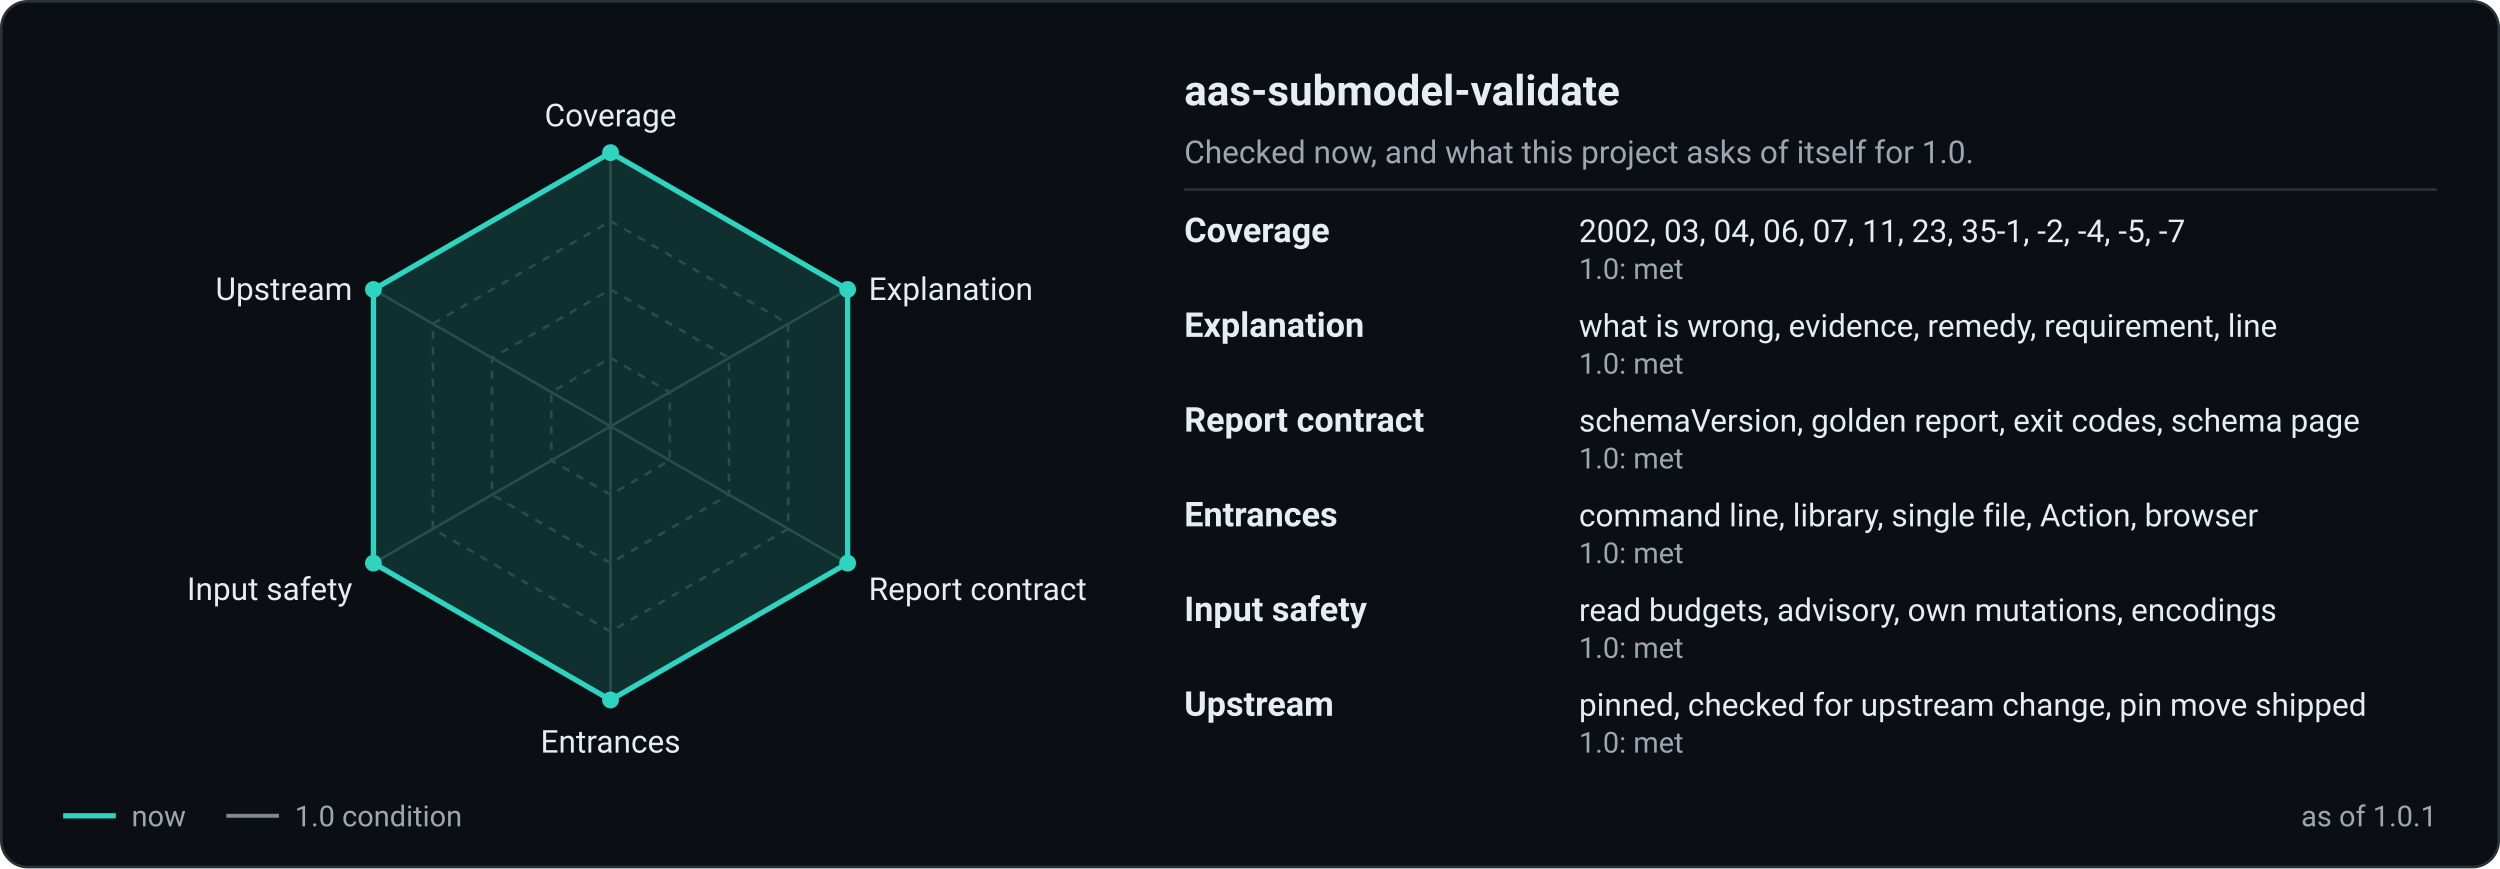
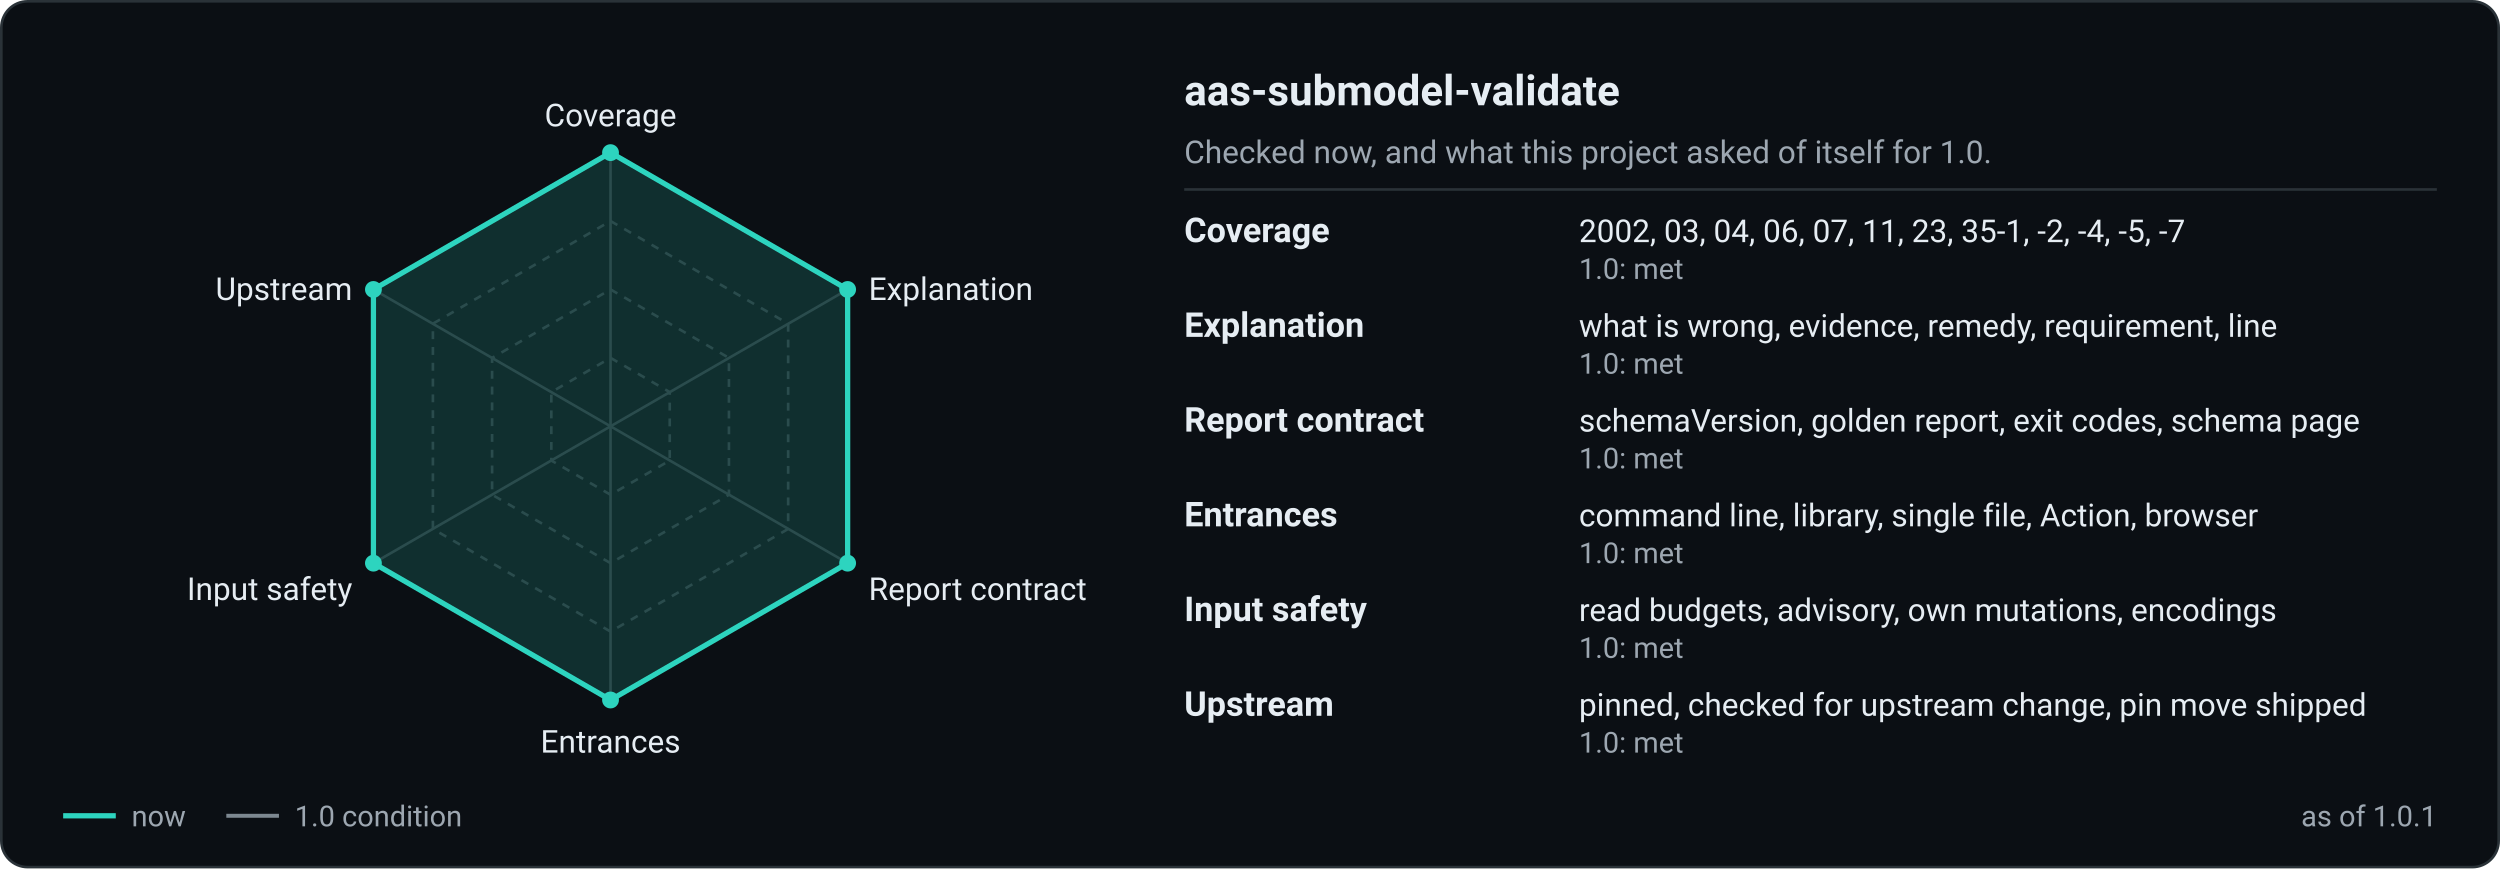
<svg xmlns="http://www.w3.org/2000/svg" width="950" height="330" viewBox="0 0 950 330" role="img" aria-labelledby="t d">
  <rect x="0.5" y="0.5" width="949" height="329" rx="10" fill="#0b0f14" stroke="#2a3238" />
  <polygon points="232.0,136.0 254.5,149.0 254.5,175.0 232.0,188.0 209.5,175.0 209.5,149.0" fill="none" stroke="#2a3238" stroke-width="1" stroke-dasharray="3 3" />
  <polygon points="232.0,110.0 277.0,136.0 277.0,188.0 232.0,214.0 187.0,188.0 187.0,136.0" fill="none" stroke="#2a3238" stroke-width="1" stroke-dasharray="3 3" />
  <polygon points="232.0,84.0 299.5,123.0 299.5,201.0 232.0,240.0 164.5,201.0 164.5,123.0" fill="none" stroke="#2a3238" stroke-width="1" stroke-dasharray="3 3" />
  <polygon points="232.0,58.0 322.1,110.0 322.1,214.0 232.0,266.0 141.9,214.0 141.9,110.0" fill="none" stroke="#7d8891" stroke-width="1.5" />
  <line x1="232" y1="162" x2="232.0" y2="58.0" stroke="#2a3238" stroke-width="1" />
  <line x1="232" y1="162" x2="322.1" y2="110.0" stroke="#2a3238" stroke-width="1" />
  <line x1="232" y1="162" x2="322.1" y2="214.0" stroke="#2a3238" stroke-width="1" />
  <line x1="232" y1="162" x2="232.0" y2="266.0" stroke="#2a3238" stroke-width="1" />
  <line x1="232" y1="162" x2="141.9" y2="214.0" stroke="#2a3238" stroke-width="1" />
  <line x1="232" y1="162" x2="141.9" y2="110.0" stroke="#2a3238" stroke-width="1" />
  <polygon points="232.0,58.0 322.1,110.0 322.1,214.0 232.0,266.0 141.9,214.0 141.9,110.0" fill="#2dd4bf" fill-opacity="0.16" stroke="#2dd4bf" stroke-width="2" stroke-linejoin="round" />
  <circle cx="232.0" cy="58.0" r="3.2" fill="#2dd4bf" />
  <circle cx="322.1" cy="110.0" r="3.2" fill="#2dd4bf" />
  <circle cx="322.1" cy="214.0" r="3.2" fill="#2dd4bf" />
  <circle cx="232.0" cy="266.0" r="3.2" fill="#2dd4bf" />
  <circle cx="141.9" cy="214.0" r="3.2" fill="#2dd4bf" />
  <circle cx="141.9" cy="110.0" r="3.2" fill="#2dd4bf" />
  <text x="232.0" y="48.0" text-anchor="middle" font-family="-apple-system, 'Segoe UI', Roboto, 'Helvetica Neue', Arial, sans-serif" font-size="12" fill="#e6edf3">Coverage</text>
  <text x="330.1" y="114.0" text-anchor="start" font-family="-apple-system, 'Segoe UI', Roboto, 'Helvetica Neue', Arial, sans-serif" font-size="12" fill="#e6edf3">Explanation</text>
  <text x="330.1" y="228.0" text-anchor="start" font-family="-apple-system, 'Segoe UI', Roboto, 'Helvetica Neue', Arial, sans-serif" font-size="12" fill="#e6edf3">Report contract</text>
  <text x="232.0" y="286.0" text-anchor="middle" font-family="-apple-system, 'Segoe UI', Roboto, 'Helvetica Neue', Arial, sans-serif" font-size="12" fill="#e6edf3">Entrances</text>
  <text x="133.9" y="228.0" text-anchor="end" font-family="-apple-system, 'Segoe UI', Roboto, 'Helvetica Neue', Arial, sans-serif" font-size="12" fill="#e6edf3">Input safety</text>
  <text x="133.9" y="114.0" text-anchor="end" font-family="-apple-system, 'Segoe UI', Roboto, 'Helvetica Neue', Arial, sans-serif" font-size="12" fill="#e6edf3">Upstream</text>
  <line x1="24" y1="310" x2="44" y2="310" stroke="#2dd4bf" stroke-width="2" />
  <text x="50" y="314" font-family="-apple-system, 'Segoe UI', Roboto, 'Helvetica Neue', Arial, sans-serif" font-size="11" fill="#9da7b1">now</text>
  <line x1="86" y1="310" x2="106" y2="310" stroke="#7d8891" stroke-width="1.5" />
  <text x="112" y="314" font-family="-apple-system, 'Segoe UI', Roboto, 'Helvetica Neue', Arial, sans-serif" font-size="11" fill="#9da7b1">1.0 condition</text>
  <text x="926" y="314" text-anchor="end" font-family="-apple-system, 'Segoe UI', Roboto, 'Helvetica Neue', Arial, sans-serif" font-size="11" fill="#9da7b1">as of 1.0.1</text>
  <text x="450" y="40" font-family="-apple-system, 'Segoe UI', Roboto, 'Helvetica Neue', Arial, sans-serif" font-size="16" font-weight="600" fill="#e6edf3">aas-submodel-validate</text>
-   <text x="450" y="62" font-family="-apple-system, 'Segoe UI', Roboto, 'Helvetica Neue', Arial, sans-serif" font-size="12" fill="#9da7b1">Checked now, and what this project asks of itself for 1.0.</text>
+   <text x="450" y="62" font-family="-apple-system, 'Segoe UI', Roboto, 'Helvetica Neue', Arial, sans-serif" font-size="12" fill="#9da7b1">Checked now, and what this project asked of itself for 1.0.</text>
  <line x1="450" y1="72" x2="926" y2="72" stroke="#2a3238" />
  <text x="450" y="92" font-family="-apple-system, 'Segoe UI', Roboto, 'Helvetica Neue', Arial, sans-serif" font-size="13" font-weight="600" fill="#e6edf3">Coverage</text>
  <text x="600" y="92" font-family="-apple-system, 'Segoe UI', Roboto, 'Helvetica Neue', Arial, sans-serif" font-size="12" fill="#e6edf3">2002, 03, 04, 06, 07, 11, 23, 35-1, -2, -4, -5, -7</text>
  <text x="600" y="106" font-family="-apple-system, 'Segoe UI', Roboto, 'Helvetica Neue', Arial, sans-serif" font-size="11" fill="#9da7b1">1.0: met</text>
  <text x="450" y="128" font-family="-apple-system, 'Segoe UI', Roboto, 'Helvetica Neue', Arial, sans-serif" font-size="13" font-weight="600" fill="#e6edf3">Explanation</text>
  <text x="600" y="128" font-family="-apple-system, 'Segoe UI', Roboto, 'Helvetica Neue', Arial, sans-serif" font-size="12" fill="#e6edf3">what is wrong, evidence, remedy, requirement, line</text>
  <text x="600" y="142" font-family="-apple-system, 'Segoe UI', Roboto, 'Helvetica Neue', Arial, sans-serif" font-size="11" fill="#9da7b1">1.0: met</text>
  <text x="450" y="164" font-family="-apple-system, 'Segoe UI', Roboto, 'Helvetica Neue', Arial, sans-serif" font-size="13" font-weight="600" fill="#e6edf3">Report contract</text>
  <text x="600" y="164" font-family="-apple-system, 'Segoe UI', Roboto, 'Helvetica Neue', Arial, sans-serif" font-size="12" fill="#e6edf3">schemaVersion, golden report, exit codes, schema page</text>
  <text x="600" y="178" font-family="-apple-system, 'Segoe UI', Roboto, 'Helvetica Neue', Arial, sans-serif" font-size="11" fill="#9da7b1">1.0: met</text>
  <text x="450" y="200" font-family="-apple-system, 'Segoe UI', Roboto, 'Helvetica Neue', Arial, sans-serif" font-size="13" font-weight="600" fill="#e6edf3">Entrances</text>
  <text x="600" y="200" font-family="-apple-system, 'Segoe UI', Roboto, 'Helvetica Neue', Arial, sans-serif" font-size="12" fill="#e6edf3">command line, library, single file, Action, browser</text>
  <text x="600" y="214" font-family="-apple-system, 'Segoe UI', Roboto, 'Helvetica Neue', Arial, sans-serif" font-size="11" fill="#9da7b1">1.0: met</text>
  <text x="450" y="236" font-family="-apple-system, 'Segoe UI', Roboto, 'Helvetica Neue', Arial, sans-serif" font-size="13" font-weight="600" fill="#e6edf3">Input safety</text>
  <text x="600" y="236" font-family="-apple-system, 'Segoe UI', Roboto, 'Helvetica Neue', Arial, sans-serif" font-size="12" fill="#e6edf3">read budgets, advisory, own mutations, encodings</text>
  <text x="600" y="250" font-family="-apple-system, 'Segoe UI', Roboto, 'Helvetica Neue', Arial, sans-serif" font-size="11" fill="#9da7b1">1.0: met</text>
  <text x="450" y="272" font-family="-apple-system, 'Segoe UI', Roboto, 'Helvetica Neue', Arial, sans-serif" font-size="13" font-weight="600" fill="#e6edf3">Upstream</text>
  <text x="600" y="272" font-family="-apple-system, 'Segoe UI', Roboto, 'Helvetica Neue', Arial, sans-serif" font-size="12" fill="#e6edf3">pinned, checked for upstream change, pin move shipped</text>
  <text x="600" y="286" font-family="-apple-system, 'Segoe UI', Roboto, 'Helvetica Neue', Arial, sans-serif" font-size="11" fill="#9da7b1">1.0: met</text>
</svg>
